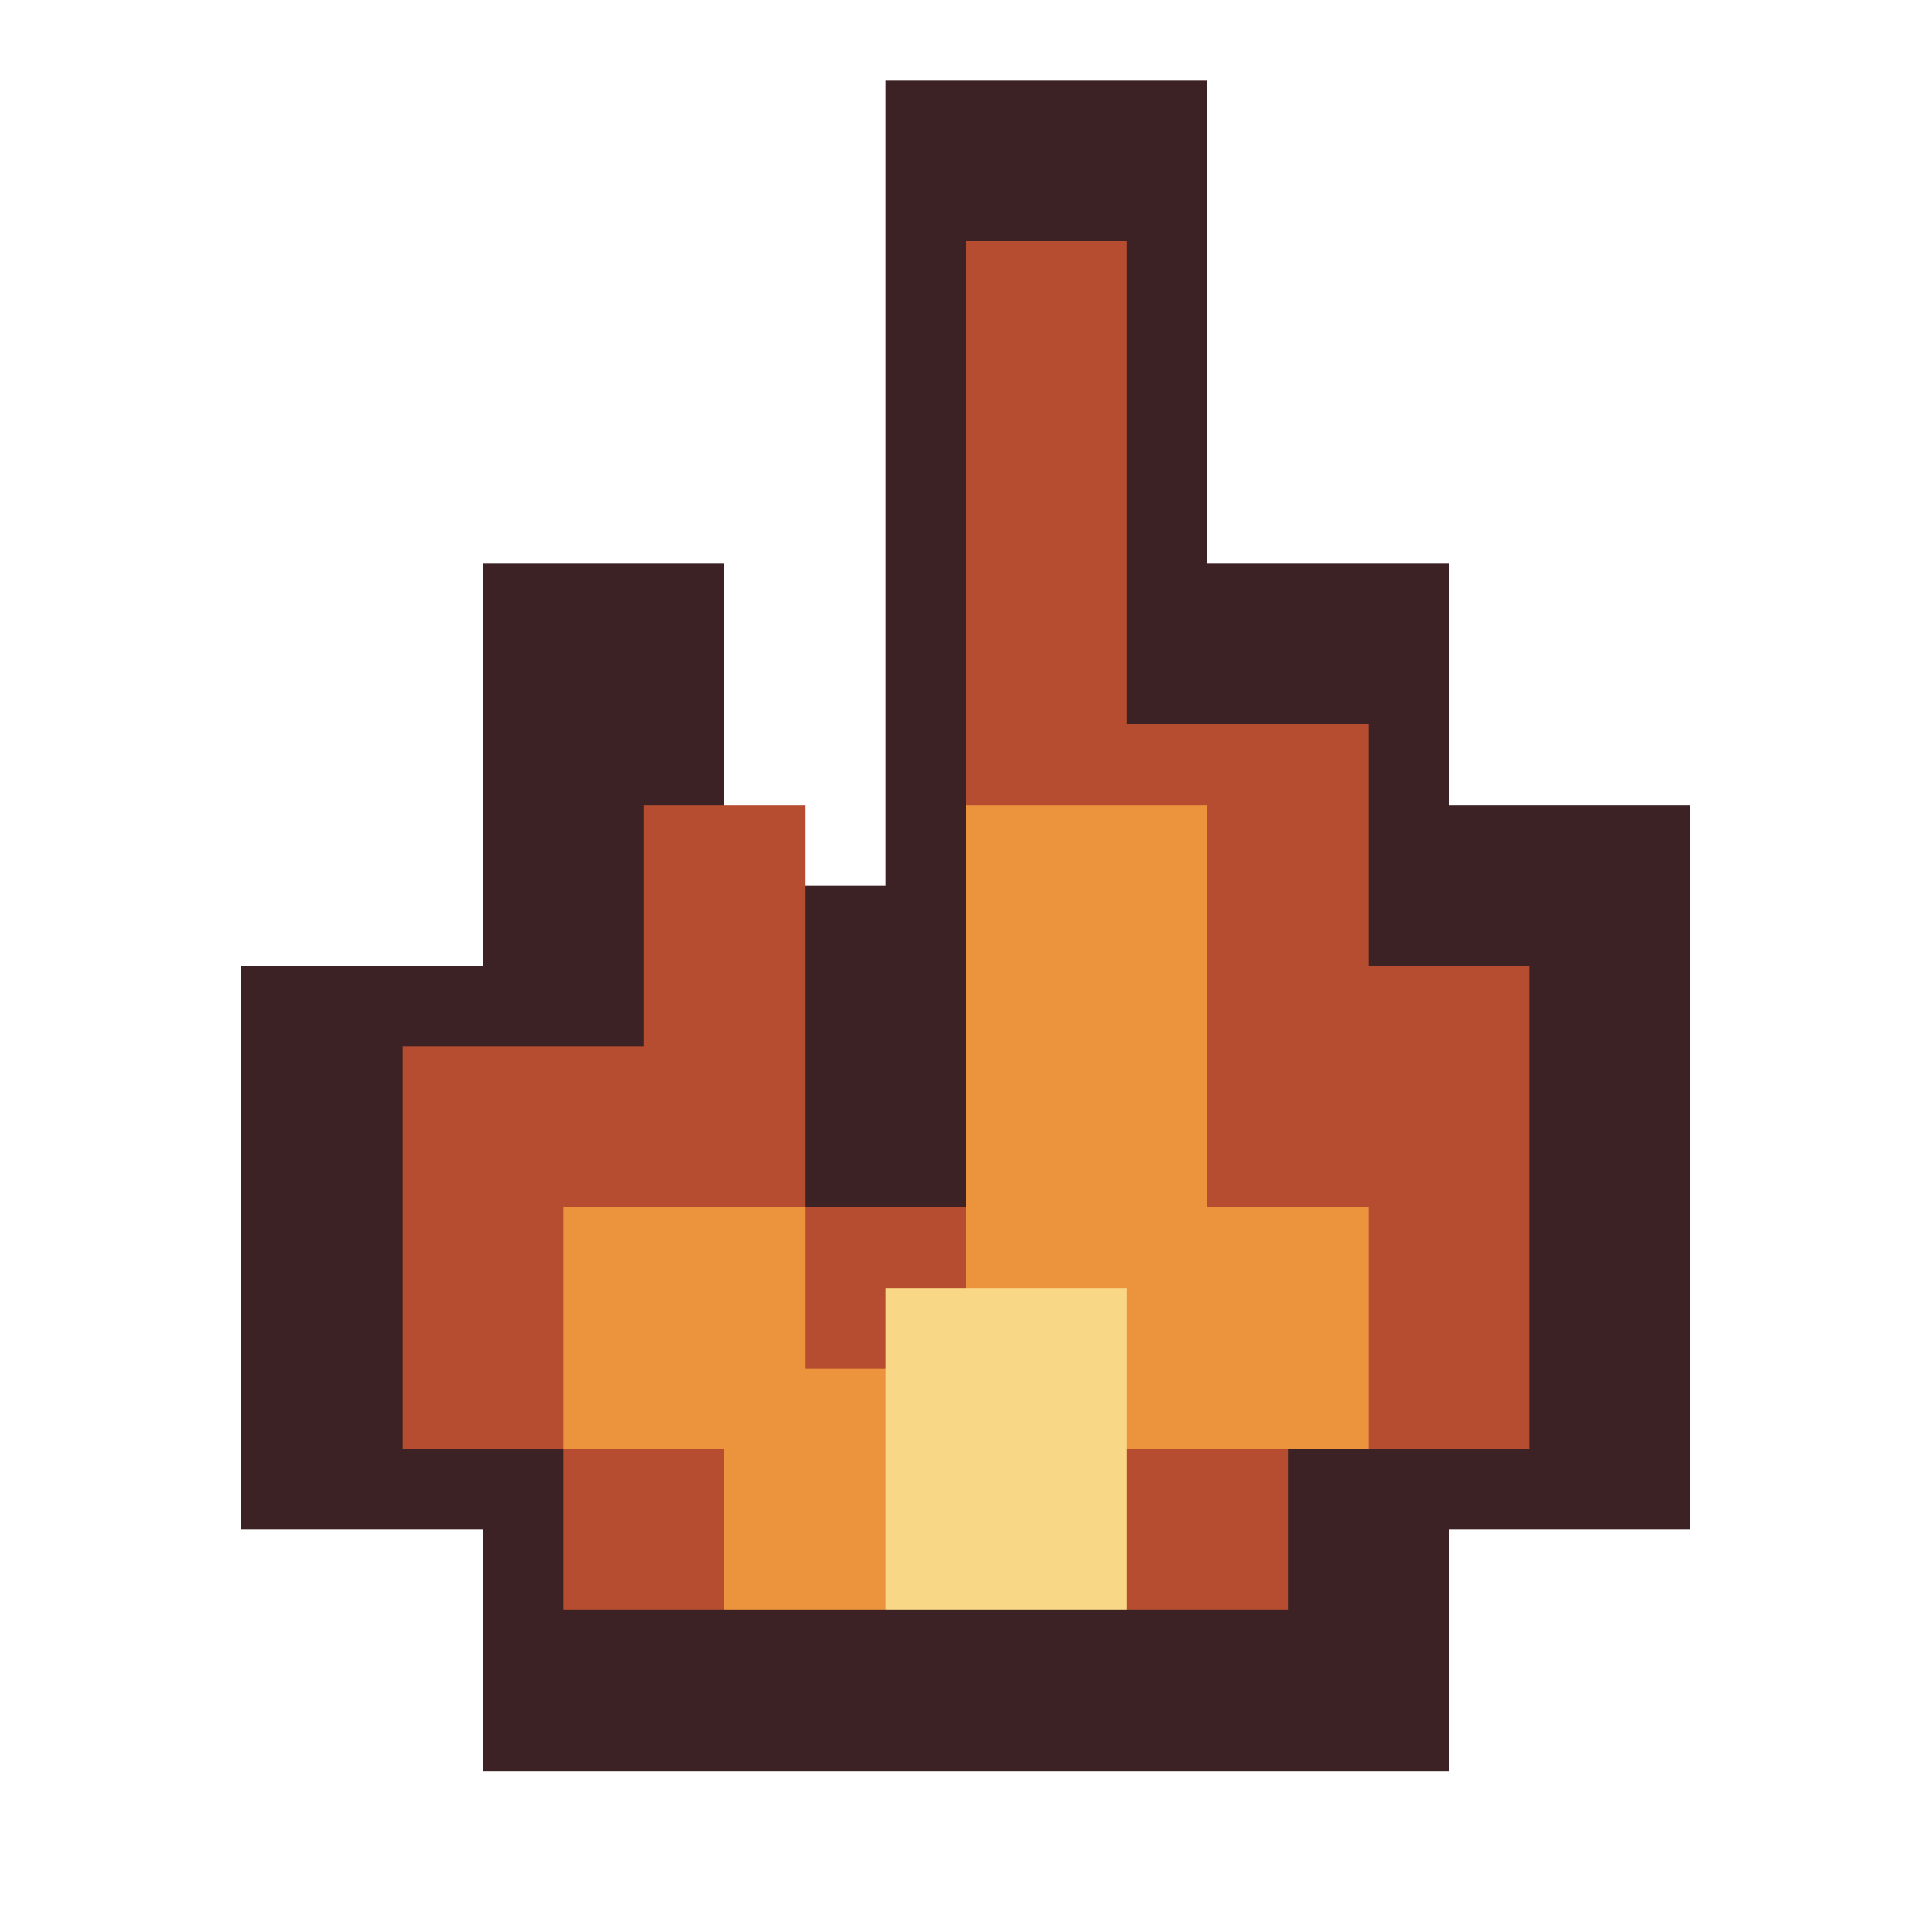
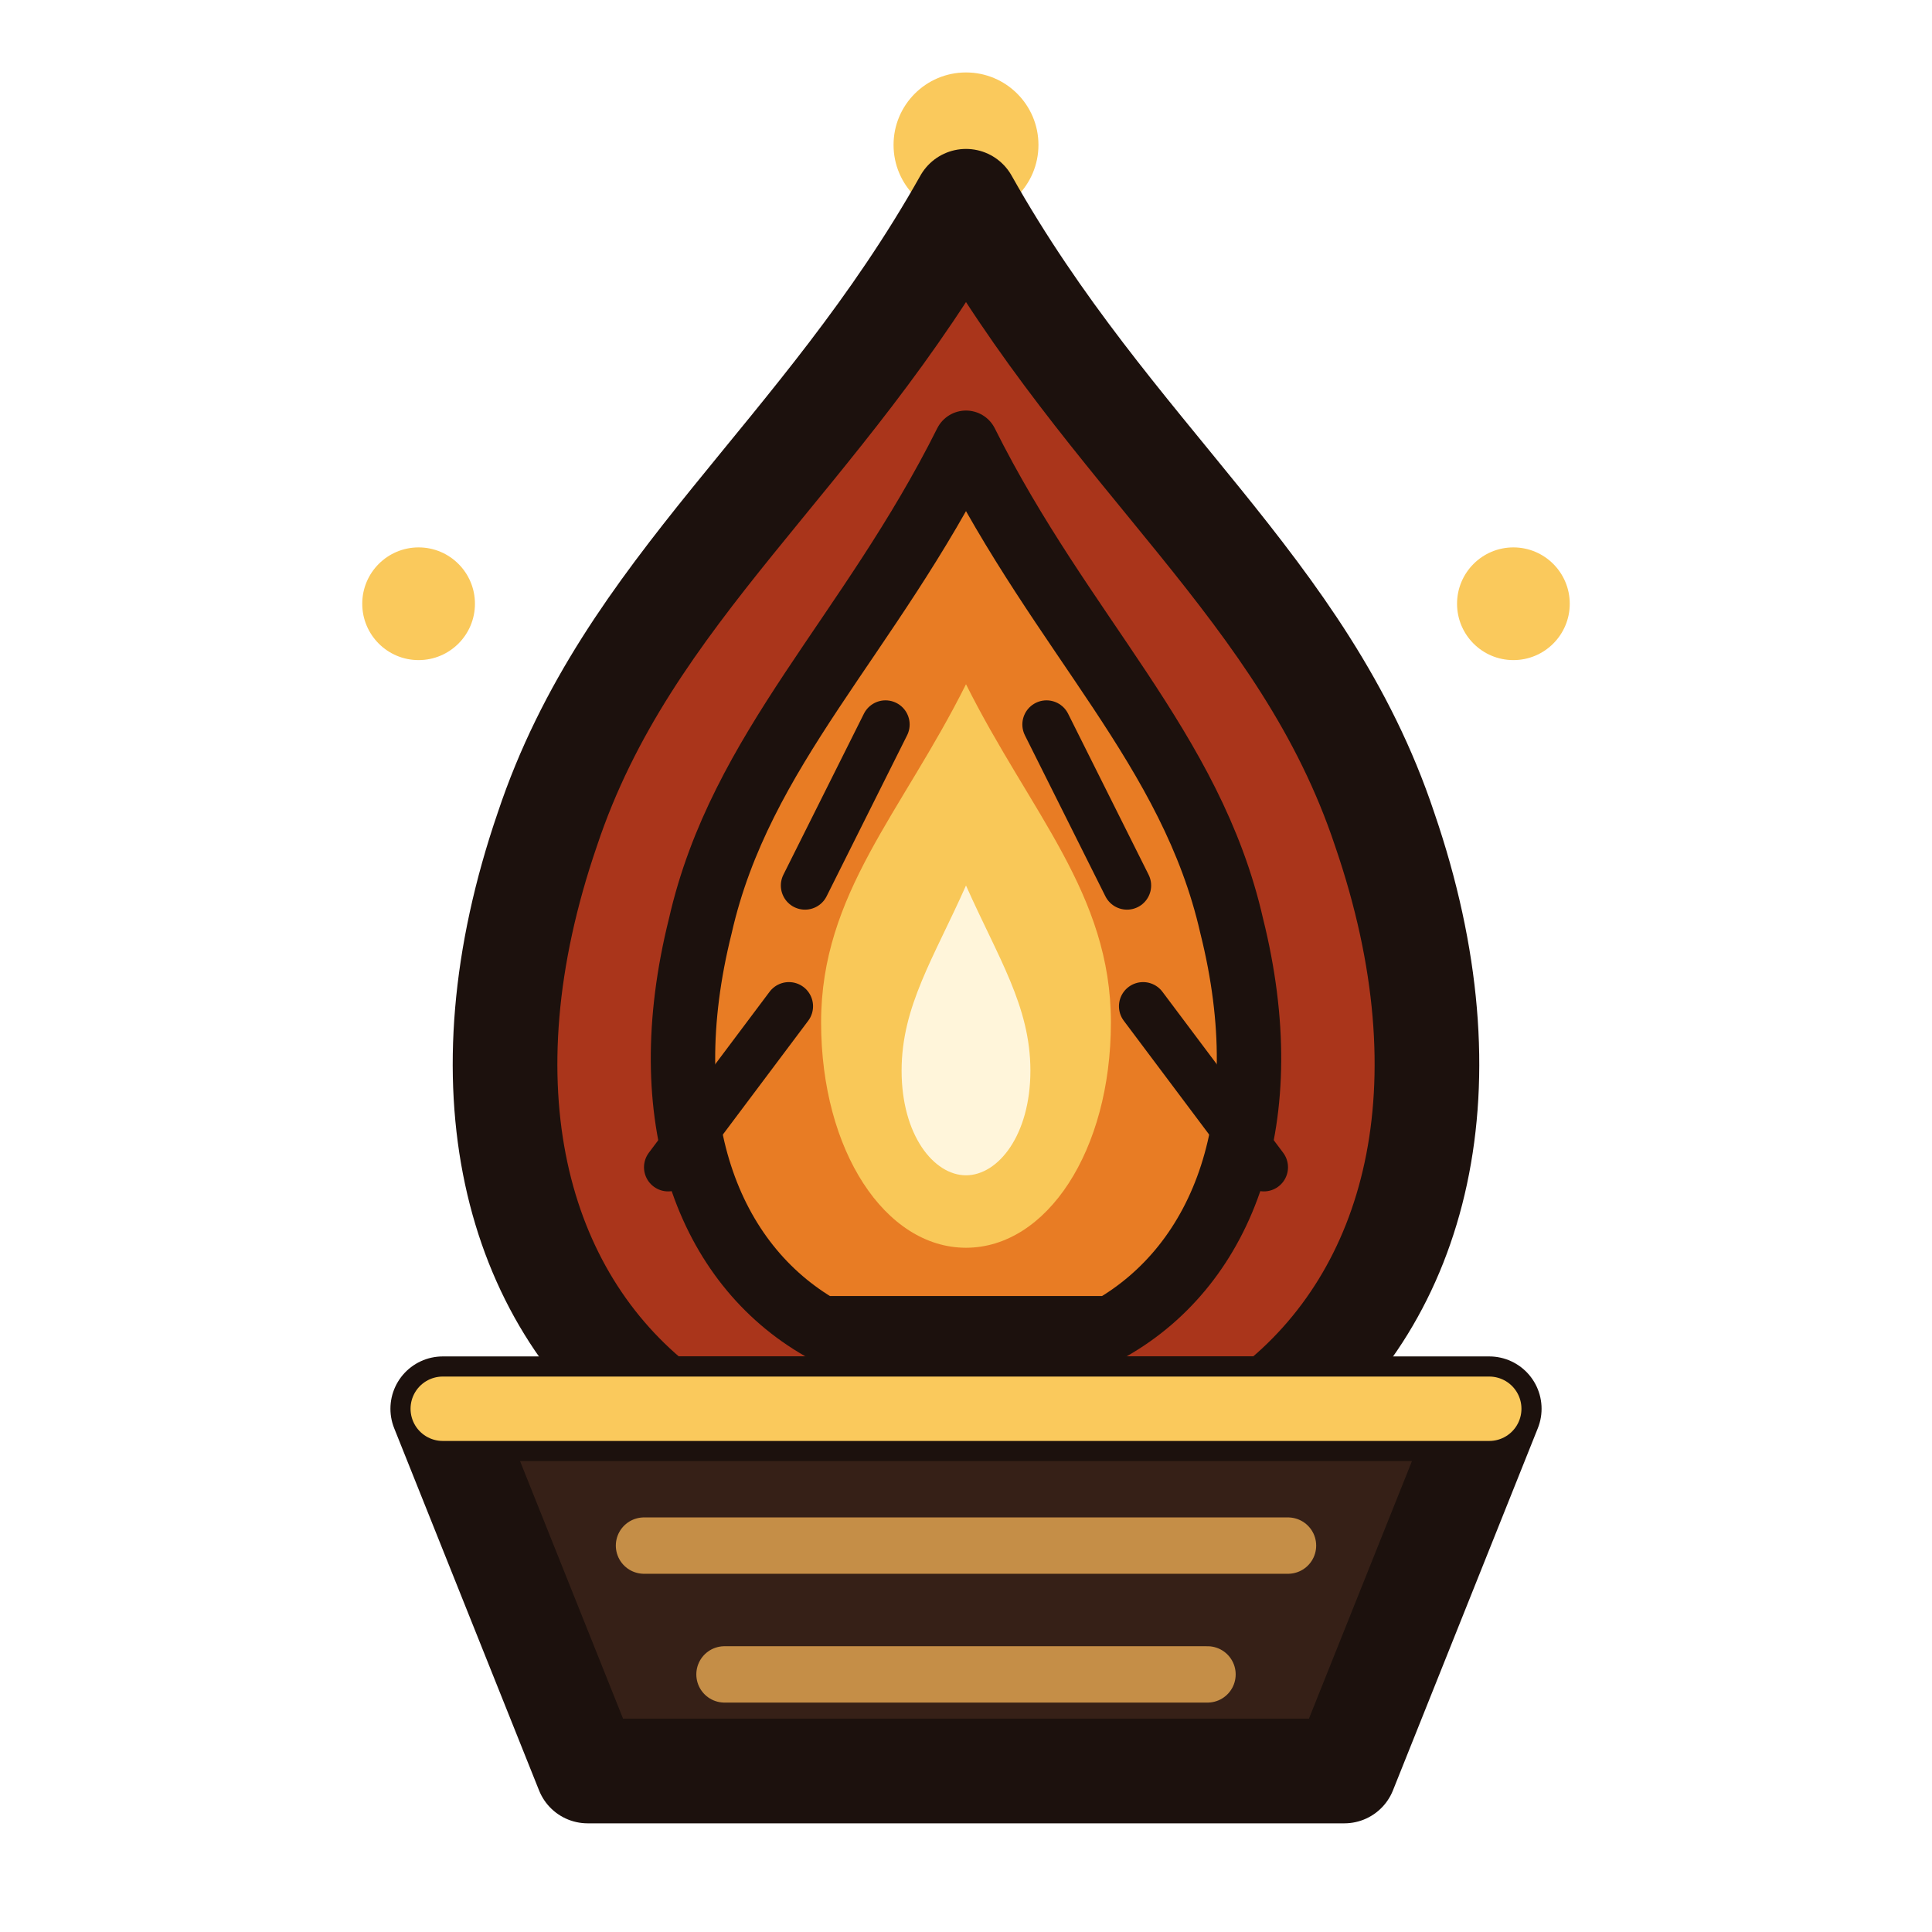
- <svg xmlns="http://www.w3.org/2000/svg" viewBox="0 0 24 24" shape-rendering="crispEdges">
-   <path fill="#3d2225" d="M11 1h4v6h3v3h3v9h-3v3H6v-3H3v-7h3V7h3v4h2z" />
-   <path fill="#b74d30" d="M12 3h2v6h3v3h2v6h-3v2H7v-2H5v-5h3v-3h2v5h2z" />
-   <path fill="#ec943d" d="M12 10h3v5h2v3h-3v2H9v-2H7v-3h3v2h2z" />
-   <path fill="#f8d786" d="M11 16h3v4h-3z" />
+ <svg xmlns="http://www.w3.org/2000/svg" viewBox="0 0 24 24" width="24" height="24">
+   <g fill="none" stroke-linecap="round" stroke-linejoin="round">
+     <circle cx="12" cy="1.8" r="0.9" fill="#fac95c" />
+     <circle cx="5.2" cy="7.5" r="0.7" fill="#fac95c" />
+     <circle cx="18.8" cy="7.5" r="0.7" fill="#fac95c" />
+     <path d="M12 2.5c1.8 3.2 4.2 4.8 5.2 7.8 1.1 3.2 0.4 5.8-1.4 7.2H8.2C6.4 16.1 5.7 13.5 6.8 10.3c1-3 3.4-4.6 5.2-7.8z" fill="#aa351b" stroke="#1c110d" stroke-width="1.3" />
+     <path d="M12 5.5c1.2 2.4 2.8 3.8 3.3 6 0.6 2.4-0.1 4.2-1.5 5H10.2c-1.4-0.8-2.1-2.6-1.5-5 0.5-2.2 2.1-3.6 3.3-6z" fill="#e87c24" stroke="#1c110d" stroke-width="0.8" />
+     <path d="M12 8.5c0.8 1.6 1.8 2.6 1.8 4.2 0 1.6-0.8 2.8-1.8 2.8s-1.8-1.2-1.8-2.8c0-1.6 1-2.6 1.8-4.2z" fill="#f9c858" />
+     <path d="M12 11c0.4 0.9 0.8 1.5 0.8 2.3 0 0.8-0.4 1.3-0.8 1.3s-0.8-0.5-0.8-1.3c0-0.8 0.4-1.4 0.8-2.3z" fill="#fff5da" />
+     <path d="M9.8 12.5l-1.5 2M14.2 12.5l1.5 2M11 9l-1 2M13 9l1 2" stroke="#1c110d" stroke-width="0.6" />
+     <path d="M5.5 17.5h13l-1.8 4.5H7.3L5.5 17.5z" fill="#362017" stroke="#1c110d" stroke-width="1.3" />
+     <path d="M5.5 17.5h13" stroke="#fac95c" stroke-width="0.8" />
+     <path d="M8 19.2h8M9 20.8h6" stroke="#c58e47" stroke-width="0.7" />
+     <path d="M7.5 22h9" stroke="#1c110d" stroke-width="1.1" />
+   </g>
</svg>
